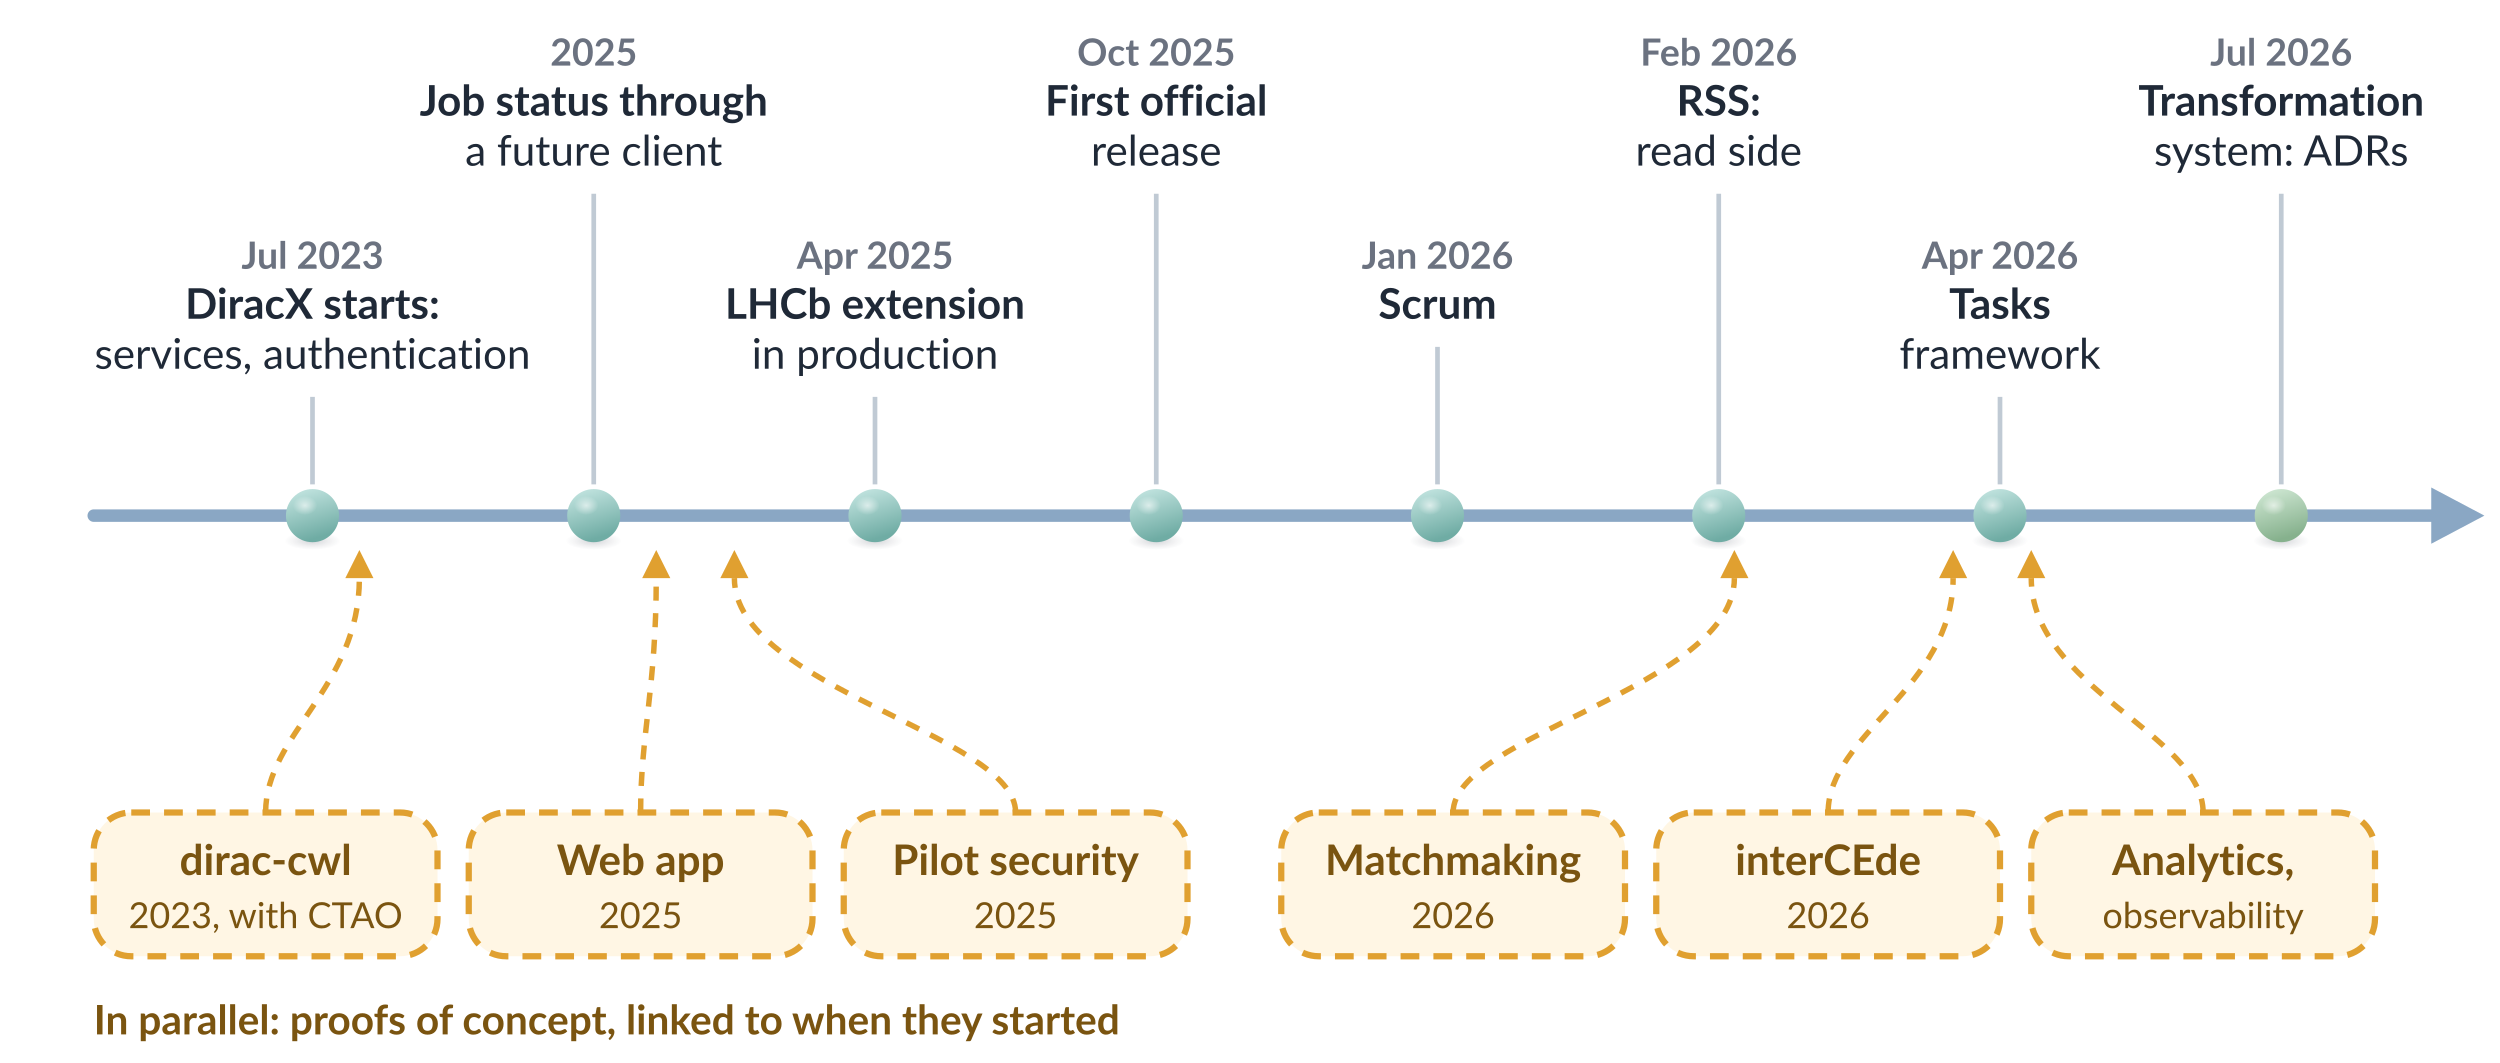
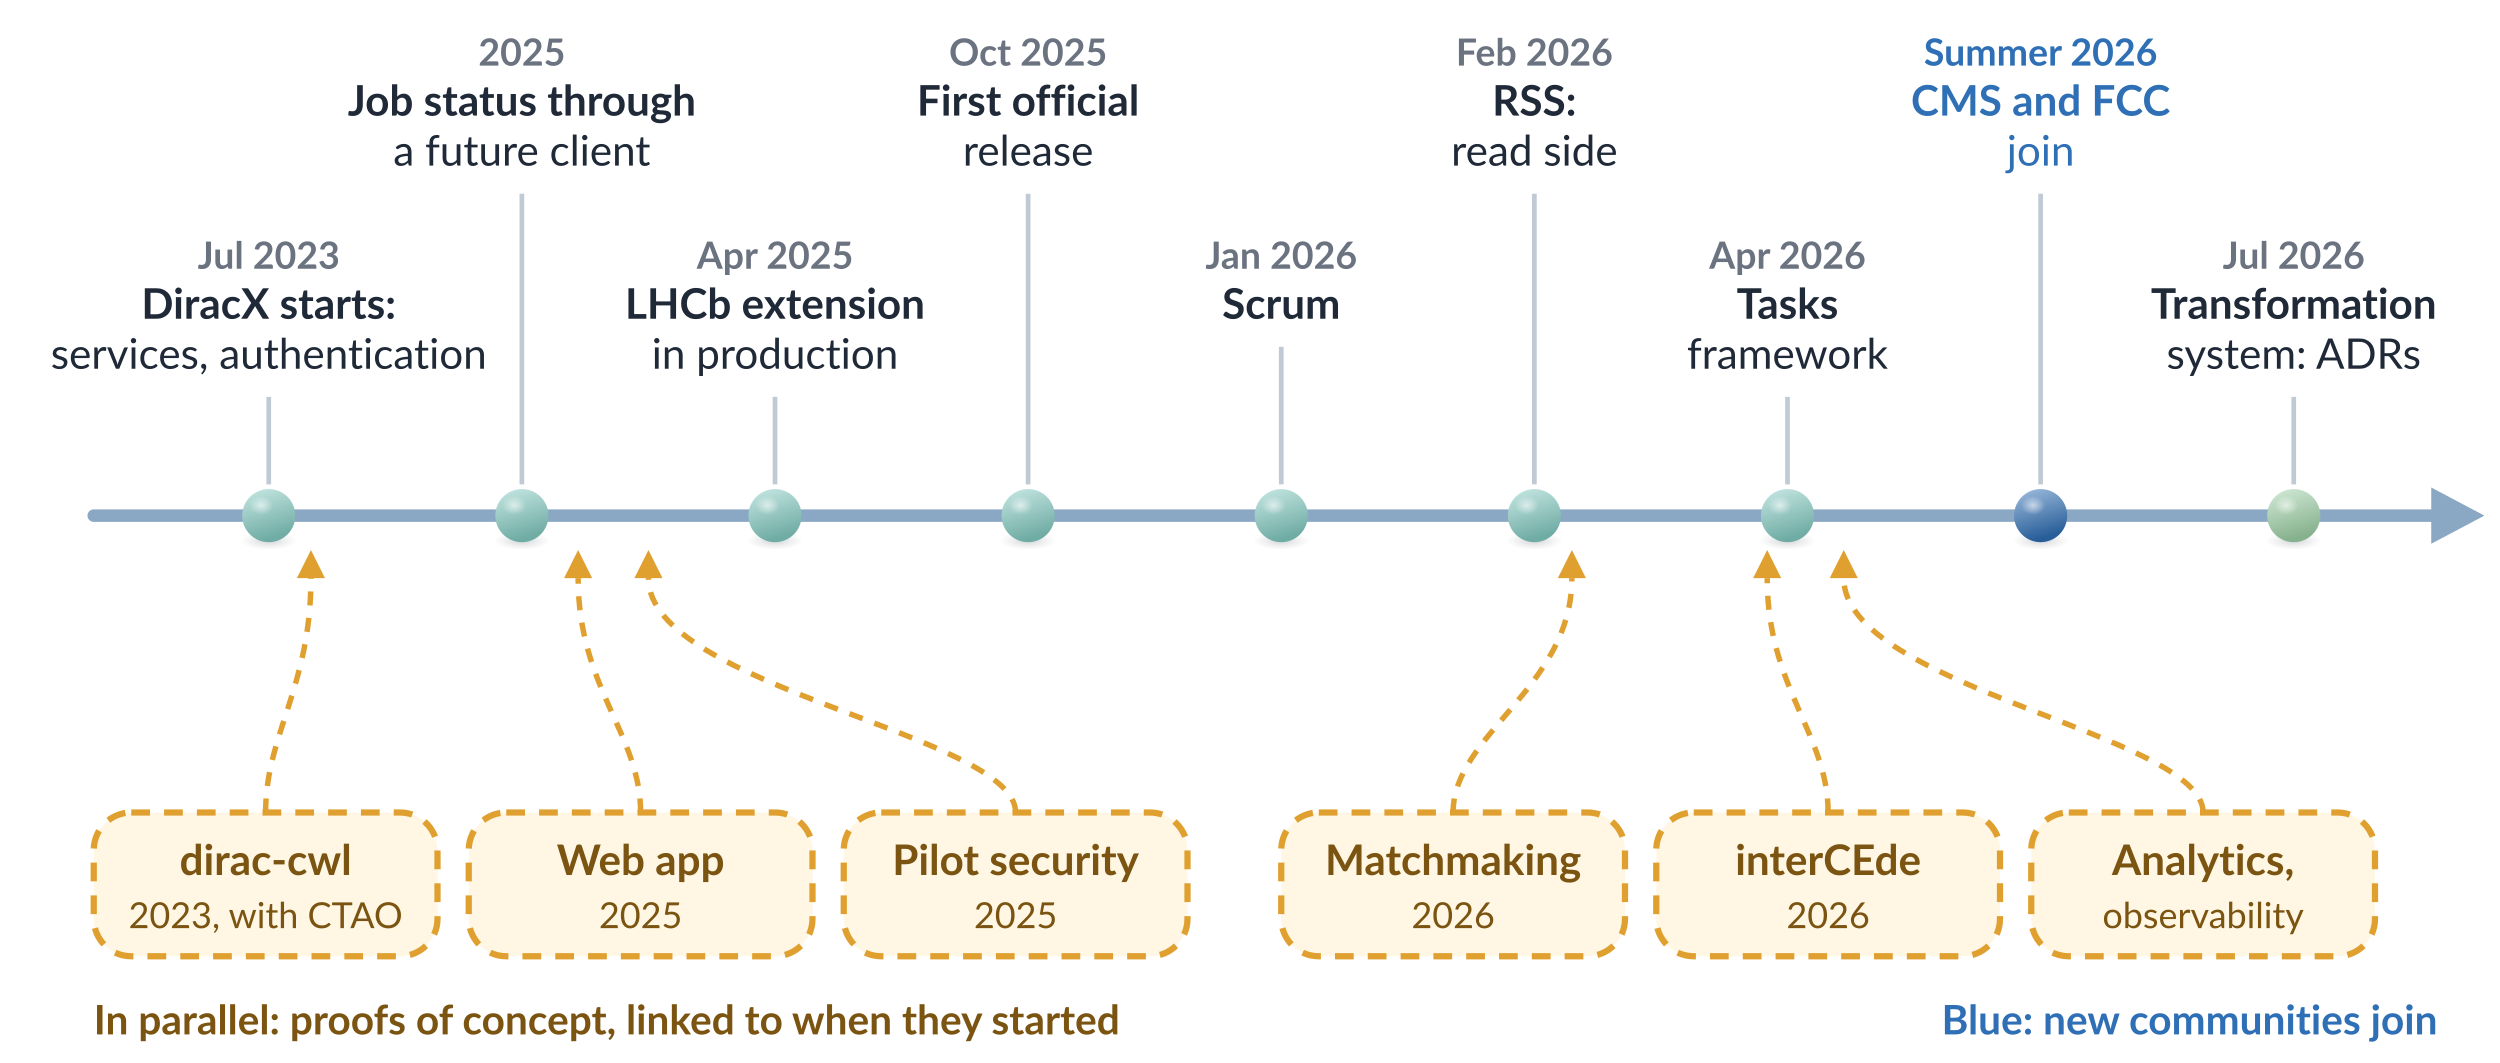
<svg xmlns="http://www.w3.org/2000/svg" viewBox="0 0 1600 680" width="1600" height="680">
  <defs>
    <marker id="arr" markerUnits="userSpaceOnUse" viewBox="0 0 10 10" refX="9" refY="5" markerWidth="22" markerHeight="20" orient="auto-start-reverse">
      <path d="M0,0 L10,5 L0,10 Z" fill="#6b7280" />
    </marker>
  </defs>
  <line x1="60" y1="330" x2="1560" y2="330" stroke="#8aa7c4" stroke-width="8" stroke-linecap="round" />
  <polygon points="1590.0,330.0 1556.0,348.0 1556.0,312.0" fill="#8aa7c4" />
-   <line x1="200" y1="254" x2="200" y2="310" stroke="#c0cad4" stroke-width="3" />
-   <text x="200.0" y="172.0" font-family="Lato, 'Noto Sans', 'Liberation Sans', Helvetica, Arial, sans-serif" font-size="24" font-weight="bold" text-anchor="middle" fill="#6b7280">Jul 2023</text>
-   <text x="200.0" y="204.0" font-family="Lato, 'Noto Sans', 'Liberation Sans', Helvetica, Arial, sans-serif" font-size="27" font-weight="bold" text-anchor="middle" fill="#1f2937">DiracX starts:</text>
-   <text x="200.0" y="236.0" font-family="Lato, 'Noto Sans', 'Liberation Sans', Helvetica, Arial, sans-serif" font-size="27" font-weight="normal" text-anchor="middle" fill="#1f2937">services, authentication</text>
+   <line x1="172" y1="254" x2="172" y2="310" stroke="#c0cad4" stroke-width="3" />
+   <text x="172.0" y="172.0" font-family="Lato, 'Noto Sans', 'Liberation Sans', Helvetica, Arial, sans-serif" font-size="24" font-weight="bold" text-anchor="middle" fill="#6b7280">Jul 2023</text>
+   <text x="172.0" y="204.0" font-family="Lato, 'Noto Sans', 'Liberation Sans', Helvetica, Arial, sans-serif" font-size="27" font-weight="bold" text-anchor="middle" fill="#1f2937">DiracX starts:</text>
+   <text x="172.0" y="236.0" font-family="Lato, 'Noto Sans', 'Liberation Sans', Helvetica, Arial, sans-serif" font-size="27" font-weight="normal" text-anchor="middle" fill="#1f2937">services, authentication</text>
  <defs>
    <radialGradient id="jm0-cs">
      <stop offset="0" stop-color="#0f172a" stop-opacity="0.18" />
      <stop offset="0.6" stop-color="#0f172a" stop-opacity="0.063" />
      <stop offset="1" stop-color="#0f172a" stop-opacity="0" />
    </radialGradient>
  </defs>
-   <ellipse cx="200.0" cy="346.1" rx="17.9" ry="5.8" fill="url(#jm0-cs)" />
+   <ellipse cx="172.0" cy="346.1" rx="17.9" ry="5.8" fill="url(#jm0-cs)" />
  <defs>
    <linearGradient id="jm0" x1="0" y1="0" x2="0.3" y2="1">
      <stop offset="0" stop-color="#c8e8e4" />
      <stop offset="1" stop-color="#6faca4" />
    </linearGradient>
  </defs>
-   <ellipse cx="200.0" cy="330.0" rx="17.0" ry="17.0" fill="url(#jm0)" />
+   <ellipse cx="172.0" cy="330.0" rx="17.0" ry="17.0" fill="url(#jm0)" />
  <defs>
    <radialGradient id="jm0-hl">
      <stop offset="0" stop-color="#ffffff" stop-opacity="0.6" />
      <stop offset="1" stop-color="#ffffff" stop-opacity="0" />
    </radialGradient>
  </defs>
-   <ellipse cx="195.2" cy="323.5" rx="7.8" ry="6.1" fill="url(#jm0-hl)" />
-   <line x1="380" y1="124" x2="380" y2="310" stroke="#c0cad4" stroke-width="3" />
-   <text x="380.0" y="42.0" font-family="Lato, 'Noto Sans', 'Liberation Sans', Helvetica, Arial, sans-serif" font-size="24" font-weight="bold" text-anchor="middle" fill="#6b7280">2025</text>
-   <text x="380.0" y="74.0" font-family="Lato, 'Noto Sans', 'Liberation Sans', Helvetica, Arial, sans-serif" font-size="27" font-weight="bold" text-anchor="middle" fill="#1f2937">Job status through</text>
-   <text x="380.0" y="106.0" font-family="Lato, 'Noto Sans', 'Liberation Sans', Helvetica, Arial, sans-serif" font-size="27" font-weight="normal" text-anchor="middle" fill="#1f2937">a future client</text>
+   <ellipse cx="167.2" cy="323.5" rx="7.8" ry="6.1" fill="url(#jm0-hl)" />
+   <line x1="334" y1="124" x2="334" y2="310" stroke="#c0cad4" stroke-width="3" />
+   <text x="334.0" y="42.0" font-family="Lato, 'Noto Sans', 'Liberation Sans', Helvetica, Arial, sans-serif" font-size="24" font-weight="bold" text-anchor="middle" fill="#6b7280">2025</text>
+   <text x="334.0" y="74.0" font-family="Lato, 'Noto Sans', 'Liberation Sans', Helvetica, Arial, sans-serif" font-size="27" font-weight="bold" text-anchor="middle" fill="#1f2937">Job status through</text>
+   <text x="334.0" y="106.0" font-family="Lato, 'Noto Sans', 'Liberation Sans', Helvetica, Arial, sans-serif" font-size="27" font-weight="normal" text-anchor="middle" fill="#1f2937">a future client</text>
  <defs>
    <radialGradient id="jm1-cs">
      <stop offset="0" stop-color="#0f172a" stop-opacity="0.18" />
      <stop offset="0.6" stop-color="#0f172a" stop-opacity="0.063" />
      <stop offset="1" stop-color="#0f172a" stop-opacity="0" />
    </radialGradient>
  </defs>
-   <ellipse cx="380.0" cy="346.1" rx="17.9" ry="5.8" fill="url(#jm1-cs)" />
+   <ellipse cx="334.0" cy="346.1" rx="17.9" ry="5.8" fill="url(#jm1-cs)" />
  <defs>
    <linearGradient id="jm1" x1="0" y1="0" x2="0.3" y2="1">
      <stop offset="0" stop-color="#c8e8e4" />
      <stop offset="1" stop-color="#6faca4" />
    </linearGradient>
  </defs>
-   <ellipse cx="380.0" cy="330.0" rx="17.0" ry="17.0" fill="url(#jm1)" />
+   <ellipse cx="334.0" cy="330.0" rx="17.0" ry="17.0" fill="url(#jm1)" />
  <defs>
    <radialGradient id="jm1-hl">
      <stop offset="0" stop-color="#ffffff" stop-opacity="0.6" />
      <stop offset="1" stop-color="#ffffff" stop-opacity="0" />
    </radialGradient>
  </defs>
-   <ellipse cx="375.2" cy="323.5" rx="7.8" ry="6.1" fill="url(#jm1-hl)" />
-   <line x1="560" y1="254" x2="560" y2="310" stroke="#c0cad4" stroke-width="3" />
-   <text x="560.0" y="172.0" font-family="Lato, 'Noto Sans', 'Liberation Sans', Helvetica, Arial, sans-serif" font-size="24" font-weight="bold" text-anchor="middle" fill="#6b7280">Apr 2025</text>
-   <text x="560.0" y="204.0" font-family="Lato, 'Noto Sans', 'Liberation Sans', Helvetica, Arial, sans-serif" font-size="27" font-weight="bold" text-anchor="middle" fill="#1f2937">LHCb extension</text>
-   <text x="560.0" y="236.0" font-family="Lato, 'Noto Sans', 'Liberation Sans', Helvetica, Arial, sans-serif" font-size="27" font-weight="normal" text-anchor="middle" fill="#1f2937">in production</text>
+   <ellipse cx="329.2" cy="323.5" rx="7.8" ry="6.1" fill="url(#jm1-hl)" />
+   <line x1="496" y1="254" x2="496" y2="310" stroke="#c0cad4" stroke-width="3" />
+   <text x="496.0" y="172.0" font-family="Lato, 'Noto Sans', 'Liberation Sans', Helvetica, Arial, sans-serif" font-size="24" font-weight="bold" text-anchor="middle" fill="#6b7280">Apr 2025</text>
+   <text x="496.0" y="204.0" font-family="Lato, 'Noto Sans', 'Liberation Sans', Helvetica, Arial, sans-serif" font-size="27" font-weight="bold" text-anchor="middle" fill="#1f2937">LHCb extension</text>
+   <text x="496.0" y="236.0" font-family="Lato, 'Noto Sans', 'Liberation Sans', Helvetica, Arial, sans-serif" font-size="27" font-weight="normal" text-anchor="middle" fill="#1f2937">in production</text>
  <defs>
    <radialGradient id="jm2-cs">
      <stop offset="0" stop-color="#0f172a" stop-opacity="0.18" />
      <stop offset="0.6" stop-color="#0f172a" stop-opacity="0.063" />
      <stop offset="1" stop-color="#0f172a" stop-opacity="0" />
    </radialGradient>
  </defs>
-   <ellipse cx="560.0" cy="346.1" rx="17.9" ry="5.8" fill="url(#jm2-cs)" />
+   <ellipse cx="496.0" cy="346.1" rx="17.9" ry="5.8" fill="url(#jm2-cs)" />
  <defs>
    <linearGradient id="jm2" x1="0" y1="0" x2="0.3" y2="1">
      <stop offset="0" stop-color="#c8e8e4" />
      <stop offset="1" stop-color="#6faca4" />
    </linearGradient>
  </defs>
-   <ellipse cx="560.0" cy="330.0" rx="17.0" ry="17.0" fill="url(#jm2)" />
+   <ellipse cx="496.0" cy="330.0" rx="17.0" ry="17.0" fill="url(#jm2)" />
  <defs>
    <radialGradient id="jm2-hl">
      <stop offset="0" stop-color="#ffffff" stop-opacity="0.6" />
      <stop offset="1" stop-color="#ffffff" stop-opacity="0" />
    </radialGradient>
  </defs>
-   <ellipse cx="555.2" cy="323.5" rx="7.8" ry="6.1" fill="url(#jm2-hl)" />
-   <line x1="740" y1="124" x2="740" y2="310" stroke="#c0cad4" stroke-width="3" />
-   <text x="740.0" y="42.0" font-family="Lato, 'Noto Sans', 'Liberation Sans', Helvetica, Arial, sans-serif" font-size="24" font-weight="bold" text-anchor="middle" fill="#6b7280">Oct 2025</text>
-   <text x="740.0" y="74.0" font-family="Lato, 'Noto Sans', 'Liberation Sans', Helvetica, Arial, sans-serif" font-size="27" font-weight="bold" text-anchor="middle" fill="#1f2937">First official</text>
-   <text x="740.0" y="106.0" font-family="Lato, 'Noto Sans', 'Liberation Sans', Helvetica, Arial, sans-serif" font-size="27" font-weight="normal" text-anchor="middle" fill="#1f2937">release</text>
+   <ellipse cx="491.2" cy="323.5" rx="7.8" ry="6.1" fill="url(#jm2-hl)" />
+   <line x1="658" y1="124" x2="658" y2="310" stroke="#c0cad4" stroke-width="3" />
+   <text x="658.0" y="42.0" font-family="Lato, 'Noto Sans', 'Liberation Sans', Helvetica, Arial, sans-serif" font-size="24" font-weight="bold" text-anchor="middle" fill="#6b7280">Oct 2025</text>
+   <text x="658.0" y="74.0" font-family="Lato, 'Noto Sans', 'Liberation Sans', Helvetica, Arial, sans-serif" font-size="27" font-weight="bold" text-anchor="middle" fill="#1f2937">First official</text>
+   <text x="658.0" y="106.0" font-family="Lato, 'Noto Sans', 'Liberation Sans', Helvetica, Arial, sans-serif" font-size="27" font-weight="normal" text-anchor="middle" fill="#1f2937">release</text>
  <defs>
    <radialGradient id="jm3-cs">
      <stop offset="0" stop-color="#0f172a" stop-opacity="0.18" />
      <stop offset="0.6" stop-color="#0f172a" stop-opacity="0.063" />
      <stop offset="1" stop-color="#0f172a" stop-opacity="0" />
    </radialGradient>
  </defs>
-   <ellipse cx="740.0" cy="346.1" rx="17.9" ry="5.8" fill="url(#jm3-cs)" />
+   <ellipse cx="658.0" cy="346.1" rx="17.9" ry="5.8" fill="url(#jm3-cs)" />
  <defs>
    <linearGradient id="jm3" x1="0" y1="0" x2="0.3" y2="1">
      <stop offset="0" stop-color="#c8e8e4" />
      <stop offset="1" stop-color="#6faca4" />
    </linearGradient>
  </defs>
-   <ellipse cx="740.0" cy="330.0" rx="17.0" ry="17.0" fill="url(#jm3)" />
+   <ellipse cx="658.0" cy="330.0" rx="17.0" ry="17.0" fill="url(#jm3)" />
  <defs>
    <radialGradient id="jm3-hl">
      <stop offset="0" stop-color="#ffffff" stop-opacity="0.6" />
      <stop offset="1" stop-color="#ffffff" stop-opacity="0" />
    </radialGradient>
  </defs>
-   <ellipse cx="735.2" cy="323.5" rx="7.8" ry="6.1" fill="url(#jm3-hl)" />
-   <line x1="920" y1="222" x2="920" y2="310" stroke="#c0cad4" stroke-width="3" />
-   <text x="920.0" y="172.0" font-family="Lato, 'Noto Sans', 'Liberation Sans', Helvetica, Arial, sans-serif" font-size="24" font-weight="bold" text-anchor="middle" fill="#6b7280">Jan 2026</text>
-   <text x="920.0" y="204.0" font-family="Lato, 'Noto Sans', 'Liberation Sans', Helvetica, Arial, sans-serif" font-size="27" font-weight="bold" text-anchor="middle" fill="#1f2937">Scrum</text>
+   <ellipse cx="653.2" cy="323.5" rx="7.8" ry="6.1" fill="url(#jm3-hl)" />
+   <line x1="820" y1="222" x2="820" y2="310" stroke="#c0cad4" stroke-width="3" />
+   <text x="820.0" y="172.0" font-family="Lato, 'Noto Sans', 'Liberation Sans', Helvetica, Arial, sans-serif" font-size="24" font-weight="bold" text-anchor="middle" fill="#6b7280">Jan 2026</text>
+   <text x="820.0" y="204.0" font-family="Lato, 'Noto Sans', 'Liberation Sans', Helvetica, Arial, sans-serif" font-size="27" font-weight="bold" text-anchor="middle" fill="#1f2937">Scrum</text>
  <defs>
    <radialGradient id="jm4-cs">
      <stop offset="0" stop-color="#0f172a" stop-opacity="0.18" />
      <stop offset="0.6" stop-color="#0f172a" stop-opacity="0.063" />
      <stop offset="1" stop-color="#0f172a" stop-opacity="0" />
    </radialGradient>
  </defs>
-   <ellipse cx="920.0" cy="346.1" rx="17.9" ry="5.8" fill="url(#jm4-cs)" />
+   <ellipse cx="820.0" cy="346.1" rx="17.9" ry="5.8" fill="url(#jm4-cs)" />
  <defs>
    <linearGradient id="jm4" x1="0" y1="0" x2="0.3" y2="1">
      <stop offset="0" stop-color="#c8e8e4" />
      <stop offset="1" stop-color="#6faca4" />
    </linearGradient>
  </defs>
-   <ellipse cx="920.0" cy="330.0" rx="17.0" ry="17.0" fill="url(#jm4)" />
+   <ellipse cx="820.0" cy="330.0" rx="17.0" ry="17.0" fill="url(#jm4)" />
  <defs>
    <radialGradient id="jm4-hl">
      <stop offset="0" stop-color="#ffffff" stop-opacity="0.6" />
      <stop offset="1" stop-color="#ffffff" stop-opacity="0" />
    </radialGradient>
  </defs>
-   <ellipse cx="915.2" cy="323.5" rx="7.8" ry="6.1" fill="url(#jm4-hl)" />
-   <line x1="1100" y1="124" x2="1100" y2="310" stroke="#c0cad4" stroke-width="3" />
-   <text x="1100.0" y="42.0" font-family="Lato, 'Noto Sans', 'Liberation Sans', Helvetica, Arial, sans-serif" font-size="24" font-weight="bold" text-anchor="middle" fill="#6b7280">Feb 2026</text>
-   <text x="1100.0" y="74.0" font-family="Lato, 'Noto Sans', 'Liberation Sans', Helvetica, Arial, sans-serif" font-size="27" font-weight="bold" text-anchor="middle" fill="#1f2937">RSS:</text>
-   <text x="1100.0" y="106.0" font-family="Lato, 'Noto Sans', 'Liberation Sans', Helvetica, Arial, sans-serif" font-size="27" font-weight="normal" text-anchor="middle" fill="#1f2937">read side</text>
+   <ellipse cx="815.2" cy="323.5" rx="7.8" ry="6.1" fill="url(#jm4-hl)" />
+   <line x1="982" y1="124" x2="982" y2="310" stroke="#c0cad4" stroke-width="3" />
+   <text x="982.0" y="42.0" font-family="Lato, 'Noto Sans', 'Liberation Sans', Helvetica, Arial, sans-serif" font-size="24" font-weight="bold" text-anchor="middle" fill="#6b7280">Feb 2026</text>
+   <text x="982.0" y="74.0" font-family="Lato, 'Noto Sans', 'Liberation Sans', Helvetica, Arial, sans-serif" font-size="27" font-weight="bold" text-anchor="middle" fill="#1f2937">RSS:</text>
+   <text x="982.0" y="106.0" font-family="Lato, 'Noto Sans', 'Liberation Sans', Helvetica, Arial, sans-serif" font-size="27" font-weight="normal" text-anchor="middle" fill="#1f2937">read side</text>
  <defs>
    <radialGradient id="jm5-cs">
      <stop offset="0" stop-color="#0f172a" stop-opacity="0.18" />
      <stop offset="0.6" stop-color="#0f172a" stop-opacity="0.063" />
      <stop offset="1" stop-color="#0f172a" stop-opacity="0" />
    </radialGradient>
  </defs>
-   <ellipse cx="1100.0" cy="346.1" rx="17.9" ry="5.8" fill="url(#jm5-cs)" />
+   <ellipse cx="982.0" cy="346.1" rx="17.9" ry="5.8" fill="url(#jm5-cs)" />
  <defs>
    <linearGradient id="jm5" x1="0" y1="0" x2="0.3" y2="1">
      <stop offset="0" stop-color="#c8e8e4" />
      <stop offset="1" stop-color="#6faca4" />
    </linearGradient>
  </defs>
-   <ellipse cx="1100.0" cy="330.0" rx="17.0" ry="17.0" fill="url(#jm5)" />
+   <ellipse cx="982.0" cy="330.0" rx="17.0" ry="17.0" fill="url(#jm5)" />
  <defs>
    <radialGradient id="jm5-hl">
      <stop offset="0" stop-color="#ffffff" stop-opacity="0.6" />
      <stop offset="1" stop-color="#ffffff" stop-opacity="0" />
    </radialGradient>
  </defs>
-   <ellipse cx="1095.2" cy="323.5" rx="7.8" ry="6.1" fill="url(#jm5-hl)" />
-   <line x1="1280" y1="254" x2="1280" y2="310" stroke="#c0cad4" stroke-width="3" />
-   <text x="1280.0" y="172.0" font-family="Lato, 'Noto Sans', 'Liberation Sans', Helvetica, Arial, sans-serif" font-size="24" font-weight="bold" text-anchor="middle" fill="#6b7280">Apr 2026</text>
-   <text x="1280.0" y="204.0" font-family="Lato, 'Noto Sans', 'Liberation Sans', Helvetica, Arial, sans-serif" font-size="27" font-weight="bold" text-anchor="middle" fill="#1f2937">Tasks</text>
-   <text x="1280.0" y="236.0" font-family="Lato, 'Noto Sans', 'Liberation Sans', Helvetica, Arial, sans-serif" font-size="27" font-weight="normal" text-anchor="middle" fill="#1f2937">framework</text>
+   <ellipse cx="977.2" cy="323.5" rx="7.8" ry="6.1" fill="url(#jm5-hl)" />
+   <line x1="1144" y1="254" x2="1144" y2="310" stroke="#c0cad4" stroke-width="3" />
+   <text x="1144.0" y="172.0" font-family="Lato, 'Noto Sans', 'Liberation Sans', Helvetica, Arial, sans-serif" font-size="24" font-weight="bold" text-anchor="middle" fill="#6b7280">Apr 2026</text>
+   <text x="1144.0" y="204.0" font-family="Lato, 'Noto Sans', 'Liberation Sans', Helvetica, Arial, sans-serif" font-size="27" font-weight="bold" text-anchor="middle" fill="#1f2937">Tasks</text>
+   <text x="1144.0" y="236.0" font-family="Lato, 'Noto Sans', 'Liberation Sans', Helvetica, Arial, sans-serif" font-size="27" font-weight="normal" text-anchor="middle" fill="#1f2937">framework</text>
  <defs>
    <radialGradient id="jm6-cs">
      <stop offset="0" stop-color="#0f172a" stop-opacity="0.18" />
      <stop offset="0.6" stop-color="#0f172a" stop-opacity="0.063" />
      <stop offset="1" stop-color="#0f172a" stop-opacity="0" />
    </radialGradient>
  </defs>
-   <ellipse cx="1280.0" cy="346.1" rx="17.9" ry="5.8" fill="url(#jm6-cs)" />
+   <ellipse cx="1144.0" cy="346.1" rx="17.9" ry="5.8" fill="url(#jm6-cs)" />
  <defs>
    <linearGradient id="jm6" x1="0" y1="0" x2="0.3" y2="1">
      <stop offset="0" stop-color="#c8e8e4" />
      <stop offset="1" stop-color="#6faca4" />
    </linearGradient>
  </defs>
-   <ellipse cx="1280.0" cy="330.0" rx="17.0" ry="17.0" fill="url(#jm6)" />
+   <ellipse cx="1144.0" cy="330.0" rx="17.0" ry="17.0" fill="url(#jm6)" />
  <defs>
    <radialGradient id="jm6-hl">
      <stop offset="0" stop-color="#ffffff" stop-opacity="0.6" />
      <stop offset="1" stop-color="#ffffff" stop-opacity="0" />
    </radialGradient>
  </defs>
-   <ellipse cx="1275.2" cy="323.5" rx="7.8" ry="6.1" fill="url(#jm6-hl)" />
-   <line x1="1460" y1="124" x2="1460" y2="310" stroke="#c0cad4" stroke-width="3" />
-   <text x="1460.0" y="42.0" font-family="Lato, 'Noto Sans', 'Liberation Sans', Helvetica, Arial, sans-serif" font-size="24" font-weight="bold" text-anchor="middle" fill="#6b7280">Jul 2026</text>
-   <text x="1460.0" y="74.0" font-family="Lato, 'Noto Sans', 'Liberation Sans', Helvetica, Arial, sans-serif" font-size="27" font-weight="bold" text-anchor="middle" fill="#1f2937">Transformation</text>
-   <text x="1460.0" y="106.0" font-family="Lato, 'Noto Sans', 'Liberation Sans', Helvetica, Arial, sans-serif" font-size="27" font-weight="normal" text-anchor="middle" fill="#1f2937">system: ADRs</text>
+   <ellipse cx="1139.2" cy="323.5" rx="7.8" ry="6.1" fill="url(#jm6-hl)" />
+   <line x1="1306" y1="124" x2="1306" y2="310" stroke="#c0cad4" stroke-width="3" />
+   <text x="1306.0" y="42.0" font-family="Lato, 'Noto Sans', 'Liberation Sans', Helvetica, Arial, sans-serif" font-size="24" font-weight="bold" text-anchor="middle" fill="#2f6fb5">Summer 2026</text>
+   <text x="1306.0" y="74.0" font-family="Lato, 'Noto Sans', 'Liberation Sans', Helvetica, Arial, sans-serif" font-size="27" font-weight="bold" text-anchor="middle" fill="#2f6fb5">CMS and FCC</text>
+   <text x="1306.0" y="106.0" font-family="Lato, 'Noto Sans', 'Liberation Sans', Helvetica, Arial, sans-serif" font-size="27" font-weight="normal" text-anchor="middle" fill="#2f6fb5">join</text>
  <defs>
    <radialGradient id="jm7-cs">
      <stop offset="0" stop-color="#0f172a" stop-opacity="0.18" />
      <stop offset="0.6" stop-color="#0f172a" stop-opacity="0.063" />
      <stop offset="1" stop-color="#0f172a" stop-opacity="0" />
    </radialGradient>
  </defs>
-   <ellipse cx="1460.0" cy="346.1" rx="17.9" ry="5.8" fill="url(#jm7-cs)" />
+   <ellipse cx="1306.0" cy="346.1" rx="17.9" ry="5.8" fill="url(#jm7-cs)" />
  <defs>
    <linearGradient id="jm7" x1="0" y1="0" x2="0.3" y2="1">
+       <stop offset="0" stop-color="#a1bede" />
+       <stop offset="1" stop-color="#275d98" />
+     </linearGradient>
+   </defs>
+   <ellipse cx="1306.0" cy="330.0" rx="17.0" ry="17.0" fill="url(#jm7)" />
+   <defs>
+     <radialGradient id="jm7-hl">
+       <stop offset="0" stop-color="#ffffff" stop-opacity="0.6" />
+       <stop offset="1" stop-color="#ffffff" stop-opacity="0" />
+     </radialGradient>
+   </defs>
+   <ellipse cx="1301.2" cy="323.5" rx="7.8" ry="6.1" fill="url(#jm7-hl)" />
+   <line x1="1468" y1="254" x2="1468" y2="310" stroke="#c0cad4" stroke-width="3" />
+   <text x="1468.0" y="172.0" font-family="Lato, 'Noto Sans', 'Liberation Sans', Helvetica, Arial, sans-serif" font-size="24" font-weight="bold" text-anchor="middle" fill="#6b7280">Jul 2026</text>
+   <text x="1468.0" y="204.0" font-family="Lato, 'Noto Sans', 'Liberation Sans', Helvetica, Arial, sans-serif" font-size="27" font-weight="bold" text-anchor="middle" fill="#1f2937">Transformation</text>
+   <text x="1468.0" y="236.0" font-family="Lato, 'Noto Sans', 'Liberation Sans', Helvetica, Arial, sans-serif" font-size="27" font-weight="normal" text-anchor="middle" fill="#1f2937">system: ADRs</text>
+   <defs>
+     <radialGradient id="jm8-cs">
+       <stop offset="0" stop-color="#0f172a" stop-opacity="0.18" />
+       <stop offset="0.6" stop-color="#0f172a" stop-opacity="0.063" />
+       <stop offset="1" stop-color="#0f172a" stop-opacity="0" />
+     </radialGradient>
+   </defs>
+   <ellipse cx="1468.0" cy="346.1" rx="17.9" ry="5.8" fill="url(#jm8-cs)" />
+   <defs>
+     <linearGradient id="jm8" x1="0" y1="0" x2="0.3" y2="1">
      <stop offset="0" stop-color="#d4ebd8" />
      <stop offset="1" stop-color="#86b18d" />
    </linearGradient>
  </defs>
-   <ellipse cx="1460.0" cy="330.0" rx="17.0" ry="17.0" fill="url(#jm7)" />
-   <defs>
-     <radialGradient id="jm7-hl">
-       <stop offset="0" stop-color="#ffffff" stop-opacity="0.6" />
-       <stop offset="1" stop-color="#ffffff" stop-opacity="0" />
-     </radialGradient>
-   </defs>
-   <ellipse cx="1455.2" cy="323.5" rx="7.8" ry="6.1" fill="url(#jm7-hl)" />
+   <ellipse cx="1468.0" cy="330.0" rx="17.0" ry="17.0" fill="url(#jm8)" />
+   <defs>
+     <radialGradient id="jm8-hl">
+       <stop offset="0" stop-color="#ffffff" stop-opacity="0.6" />
+       <stop offset="1" stop-color="#ffffff" stop-opacity="0" />
+     </radialGradient>
+   </defs>
+   <ellipse cx="1463.2" cy="323.5" rx="7.8" ry="6.1" fill="url(#jm8-hl)" />
  <text x="60.0" y="662.0" font-family="Lato, 'Noto Sans', 'Liberation Sans', Helvetica, Arial, sans-serif" font-size="26" font-weight="bold" text-anchor="start" fill="#7a5410">In parallel: proofs of concept, linked to when they started</text>
-   <path d="M170,520 C170,470 230,440 230,370" fill="none" stroke="#e0a030" stroke-width="3.5" stroke-dasharray="9 8" />
-   <polygon points="230.0,352.0 239.0,370.0 221.0,370.0" fill="#e0a030" />
+   <text x="1560.0" y="662.0" font-family="Lato, 'Noto Sans', 'Liberation Sans', Helvetica, Arial, sans-serif" font-size="26" font-weight="bold" text-anchor="end" fill="#2f6fb5">Blue: new communities join</text>
+   <path d="M170,520 C170,470 199,440 199,370" fill="none" stroke="#e0a030" stroke-width="3.5" stroke-dasharray="9 8" />
+   <polygon points="199.0,352.0 208.0,370.0 190.0,370.0" fill="#e0a030" />
  <rect x="60.0" y="520" width="220" height="92" rx="24" fill="#fff6e4" stroke="#e0a030" stroke-width="4" stroke-dasharray="12 9" />
  <text x="170.0" y="560.0" font-family="Lato, 'Noto Sans', 'Liberation Sans', Helvetica, Arial, sans-serif" font-size="27" font-weight="bold" text-anchor="middle" fill="#7a5410">dirac-cwl</text>
  <text x="170.0" y="594.0" font-family="Lato, 'Noto Sans', 'Liberation Sans', Helvetica, Arial, sans-serif" font-size="23" font-weight="normal" text-anchor="middle" fill="#7a5410">2023, with CTAO</text>
-   <path d="M410,520 C410,470 420,440 420,370" fill="none" stroke="#e0a030" stroke-width="3.5" stroke-dasharray="9 8" />
-   <polygon points="420.0,352.0 429.0,370.0 411.0,370.0" fill="#e0a030" />
+   <path d="M410,520 C410,470 370,440 370,370" fill="none" stroke="#e0a030" stroke-width="3.5" stroke-dasharray="9 8" />
+   <polygon points="370.0,352.0 379.0,370.0 361.0,370.0" fill="#e0a030" />
  <rect x="300.0" y="520" width="220" height="92" rx="24" fill="#fff6e4" stroke="#e0a030" stroke-width="4" stroke-dasharray="12 9" />
  <text x="410.0" y="560.0" font-family="Lato, 'Noto Sans', 'Liberation Sans', Helvetica, Arial, sans-serif" font-size="27" font-weight="bold" text-anchor="middle" fill="#7a5410">Web app</text>
  <text x="410.0" y="594.0" font-family="Lato, 'Noto Sans', 'Liberation Sans', Helvetica, Arial, sans-serif" font-size="23" font-weight="normal" text-anchor="middle" fill="#7a5410">2025</text>
-   <path d="M650,520 C650,470 470,440 470,370" fill="none" stroke="#e0a030" stroke-width="3.5" stroke-dasharray="9 8" />
-   <polygon points="470.0,352.0 479.0,370.0 461.0,370.0" fill="#e0a030" />
+   <path d="M650,520 C650,470 415,440 415,370" fill="none" stroke="#e0a030" stroke-width="3.5" stroke-dasharray="9 8" />
+   <polygon points="415.0,352.0 424.0,370.0 406.0,370.0" fill="#e0a030" />
  <rect x="540.0" y="520" width="220" height="92" rx="24" fill="#fff6e4" stroke="#e0a030" stroke-width="4" stroke-dasharray="12 9" />
  <text x="650.0" y="560.0" font-family="Lato, 'Noto Sans', 'Liberation Sans', Helvetica, Arial, sans-serif" font-size="27" font-weight="bold" text-anchor="middle" fill="#7a5410">Pilot security</text>
  <text x="650.0" y="594.0" font-family="Lato, 'Noto Sans', 'Liberation Sans', Helvetica, Arial, sans-serif" font-size="23" font-weight="normal" text-anchor="middle" fill="#7a5410">2025</text>
-   <path d="M930,520 C930,470 1110,440 1110,370" fill="none" stroke="#e0a030" stroke-width="3.5" stroke-dasharray="9 8" />
-   <polygon points="1110.0,352.0 1119.0,370.0 1101.0,370.0" fill="#e0a030" />
+   <path d="M930,520 C930,470 1006,440 1006,370" fill="none" stroke="#e0a030" stroke-width="3.5" stroke-dasharray="9 8" />
+   <polygon points="1006.0,352.0 1015.0,370.0 997.0,370.0" fill="#e0a030" />
  <rect x="820.0" y="520" width="220" height="92" rx="24" fill="#fff6e4" stroke="#e0a030" stroke-width="4" stroke-dasharray="12 9" />
  <text x="930.0" y="560.0" font-family="Lato, 'Noto Sans', 'Liberation Sans', Helvetica, Arial, sans-serif" font-size="27" font-weight="bold" text-anchor="middle" fill="#7a5410">Matchmaking</text>
  <text x="930.0" y="594.0" font-family="Lato, 'Noto Sans', 'Liberation Sans', Helvetica, Arial, sans-serif" font-size="23" font-weight="normal" text-anchor="middle" fill="#7a5410">2026</text>
-   <path d="M1170,520 C1170,470 1250,440 1250,370" fill="none" stroke="#e0a030" stroke-width="3.5" stroke-dasharray="9 8" />
-   <polygon points="1250.0,352.0 1259.0,370.0 1241.0,370.0" fill="#e0a030" />
+   <path d="M1170,520 C1170,470 1131,440 1131,370" fill="none" stroke="#e0a030" stroke-width="3.5" stroke-dasharray="9 8" />
+   <polygon points="1131.0,352.0 1140.0,370.0 1122.0,370.0" fill="#e0a030" />
  <rect x="1060.0" y="520" width="220" height="92" rx="24" fill="#fff6e4" stroke="#e0a030" stroke-width="4" stroke-dasharray="12 9" />
  <text x="1170.0" y="560.0" font-family="Lato, 'Noto Sans', 'Liberation Sans', Helvetica, Arial, sans-serif" font-size="27" font-weight="bold" text-anchor="middle" fill="#7a5410">interCEde</text>
  <text x="1170.0" y="594.0" font-family="Lato, 'Noto Sans', 'Liberation Sans', Helvetica, Arial, sans-serif" font-size="23" font-weight="normal" text-anchor="middle" fill="#7a5410">2026</text>
-   <path d="M1410,520 C1410,470 1300,440 1300,370" fill="none" stroke="#e0a030" stroke-width="3.5" stroke-dasharray="9 8" />
-   <polygon points="1300.0,352.0 1309.0,370.0 1291.0,370.0" fill="#e0a030" />
+   <path d="M1410,520 C1410,470 1180,440 1180,370" fill="none" stroke="#e0a030" stroke-width="3.5" stroke-dasharray="9 8" />
+   <polygon points="1180.0,352.0 1189.0,370.0 1171.0,370.0" fill="#e0a030" />
  <rect x="1300.0" y="520" width="220" height="92" rx="24" fill="#fff6e4" stroke="#e0a030" stroke-width="4" stroke-dasharray="12 9" />
  <text x="1410.0" y="560.0" font-family="Lato, 'Noto Sans', 'Liberation Sans', Helvetica, Arial, sans-serif" font-size="27" font-weight="bold" text-anchor="middle" fill="#7a5410">Analytics,</text>
  <text x="1410.0" y="594.0" font-family="Lato, 'Noto Sans', 'Liberation Sans', Helvetica, Arial, sans-serif" font-size="23" font-weight="normal" text-anchor="middle" fill="#7a5410">observability</text>
</svg>
